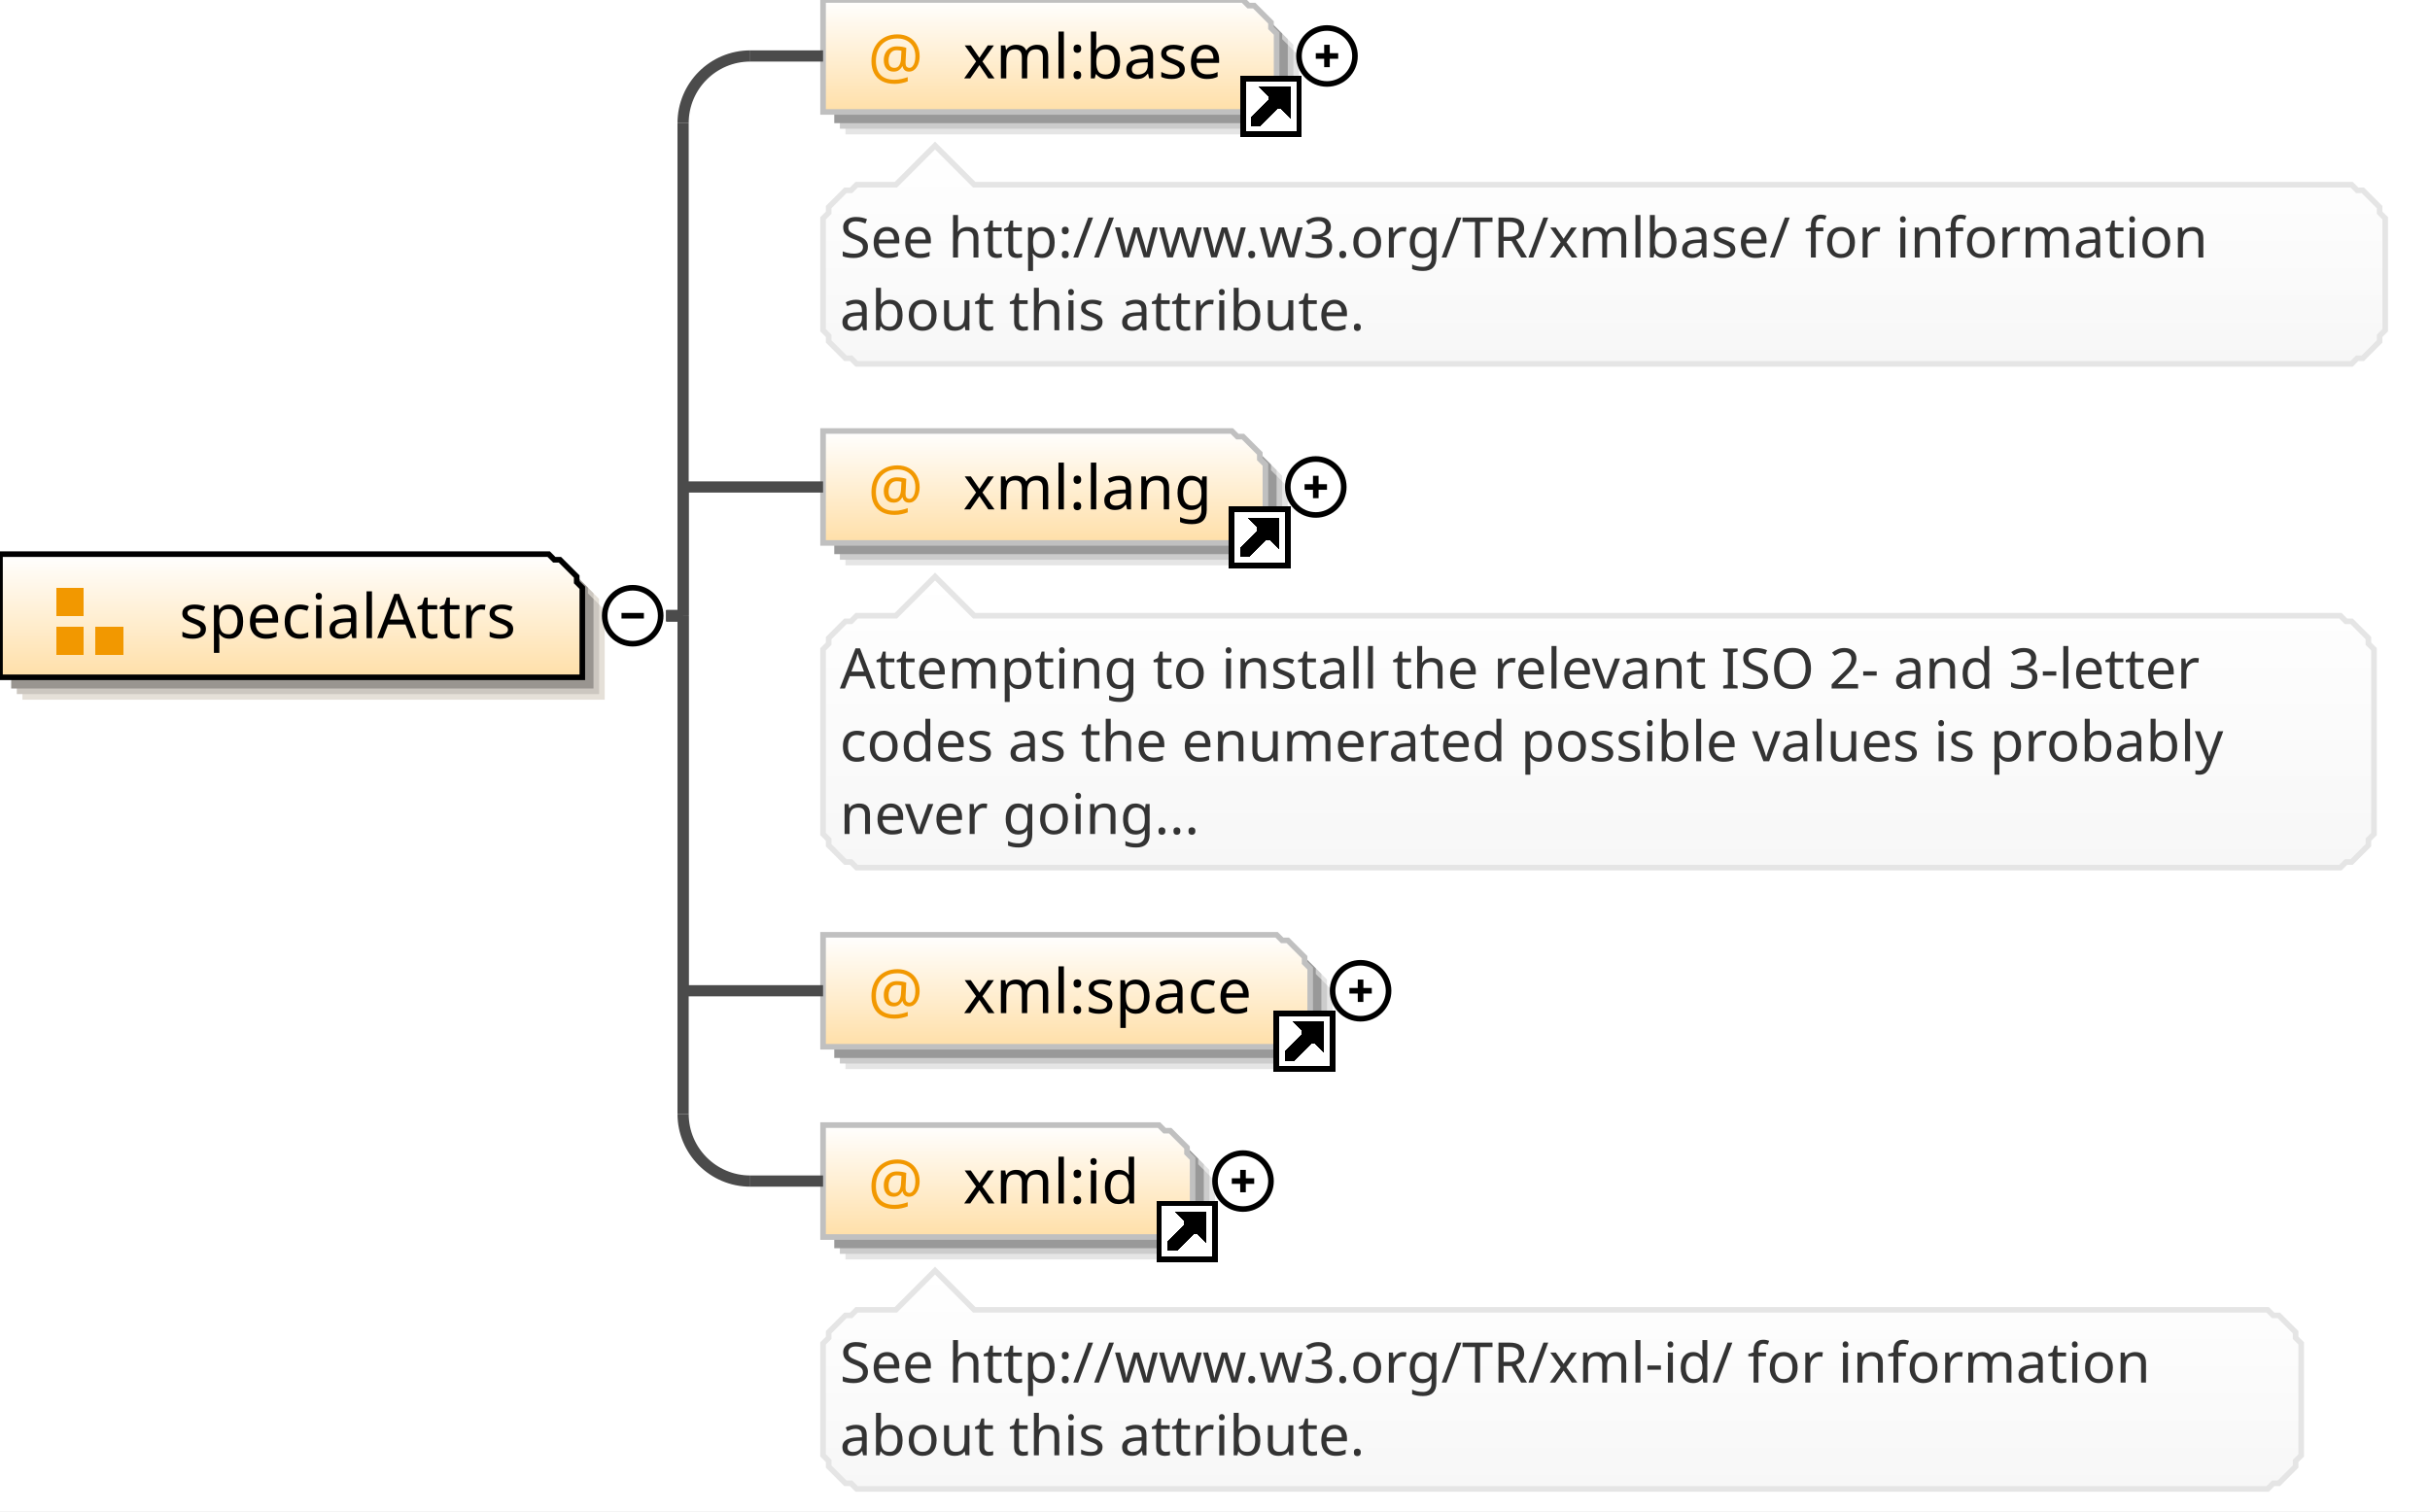
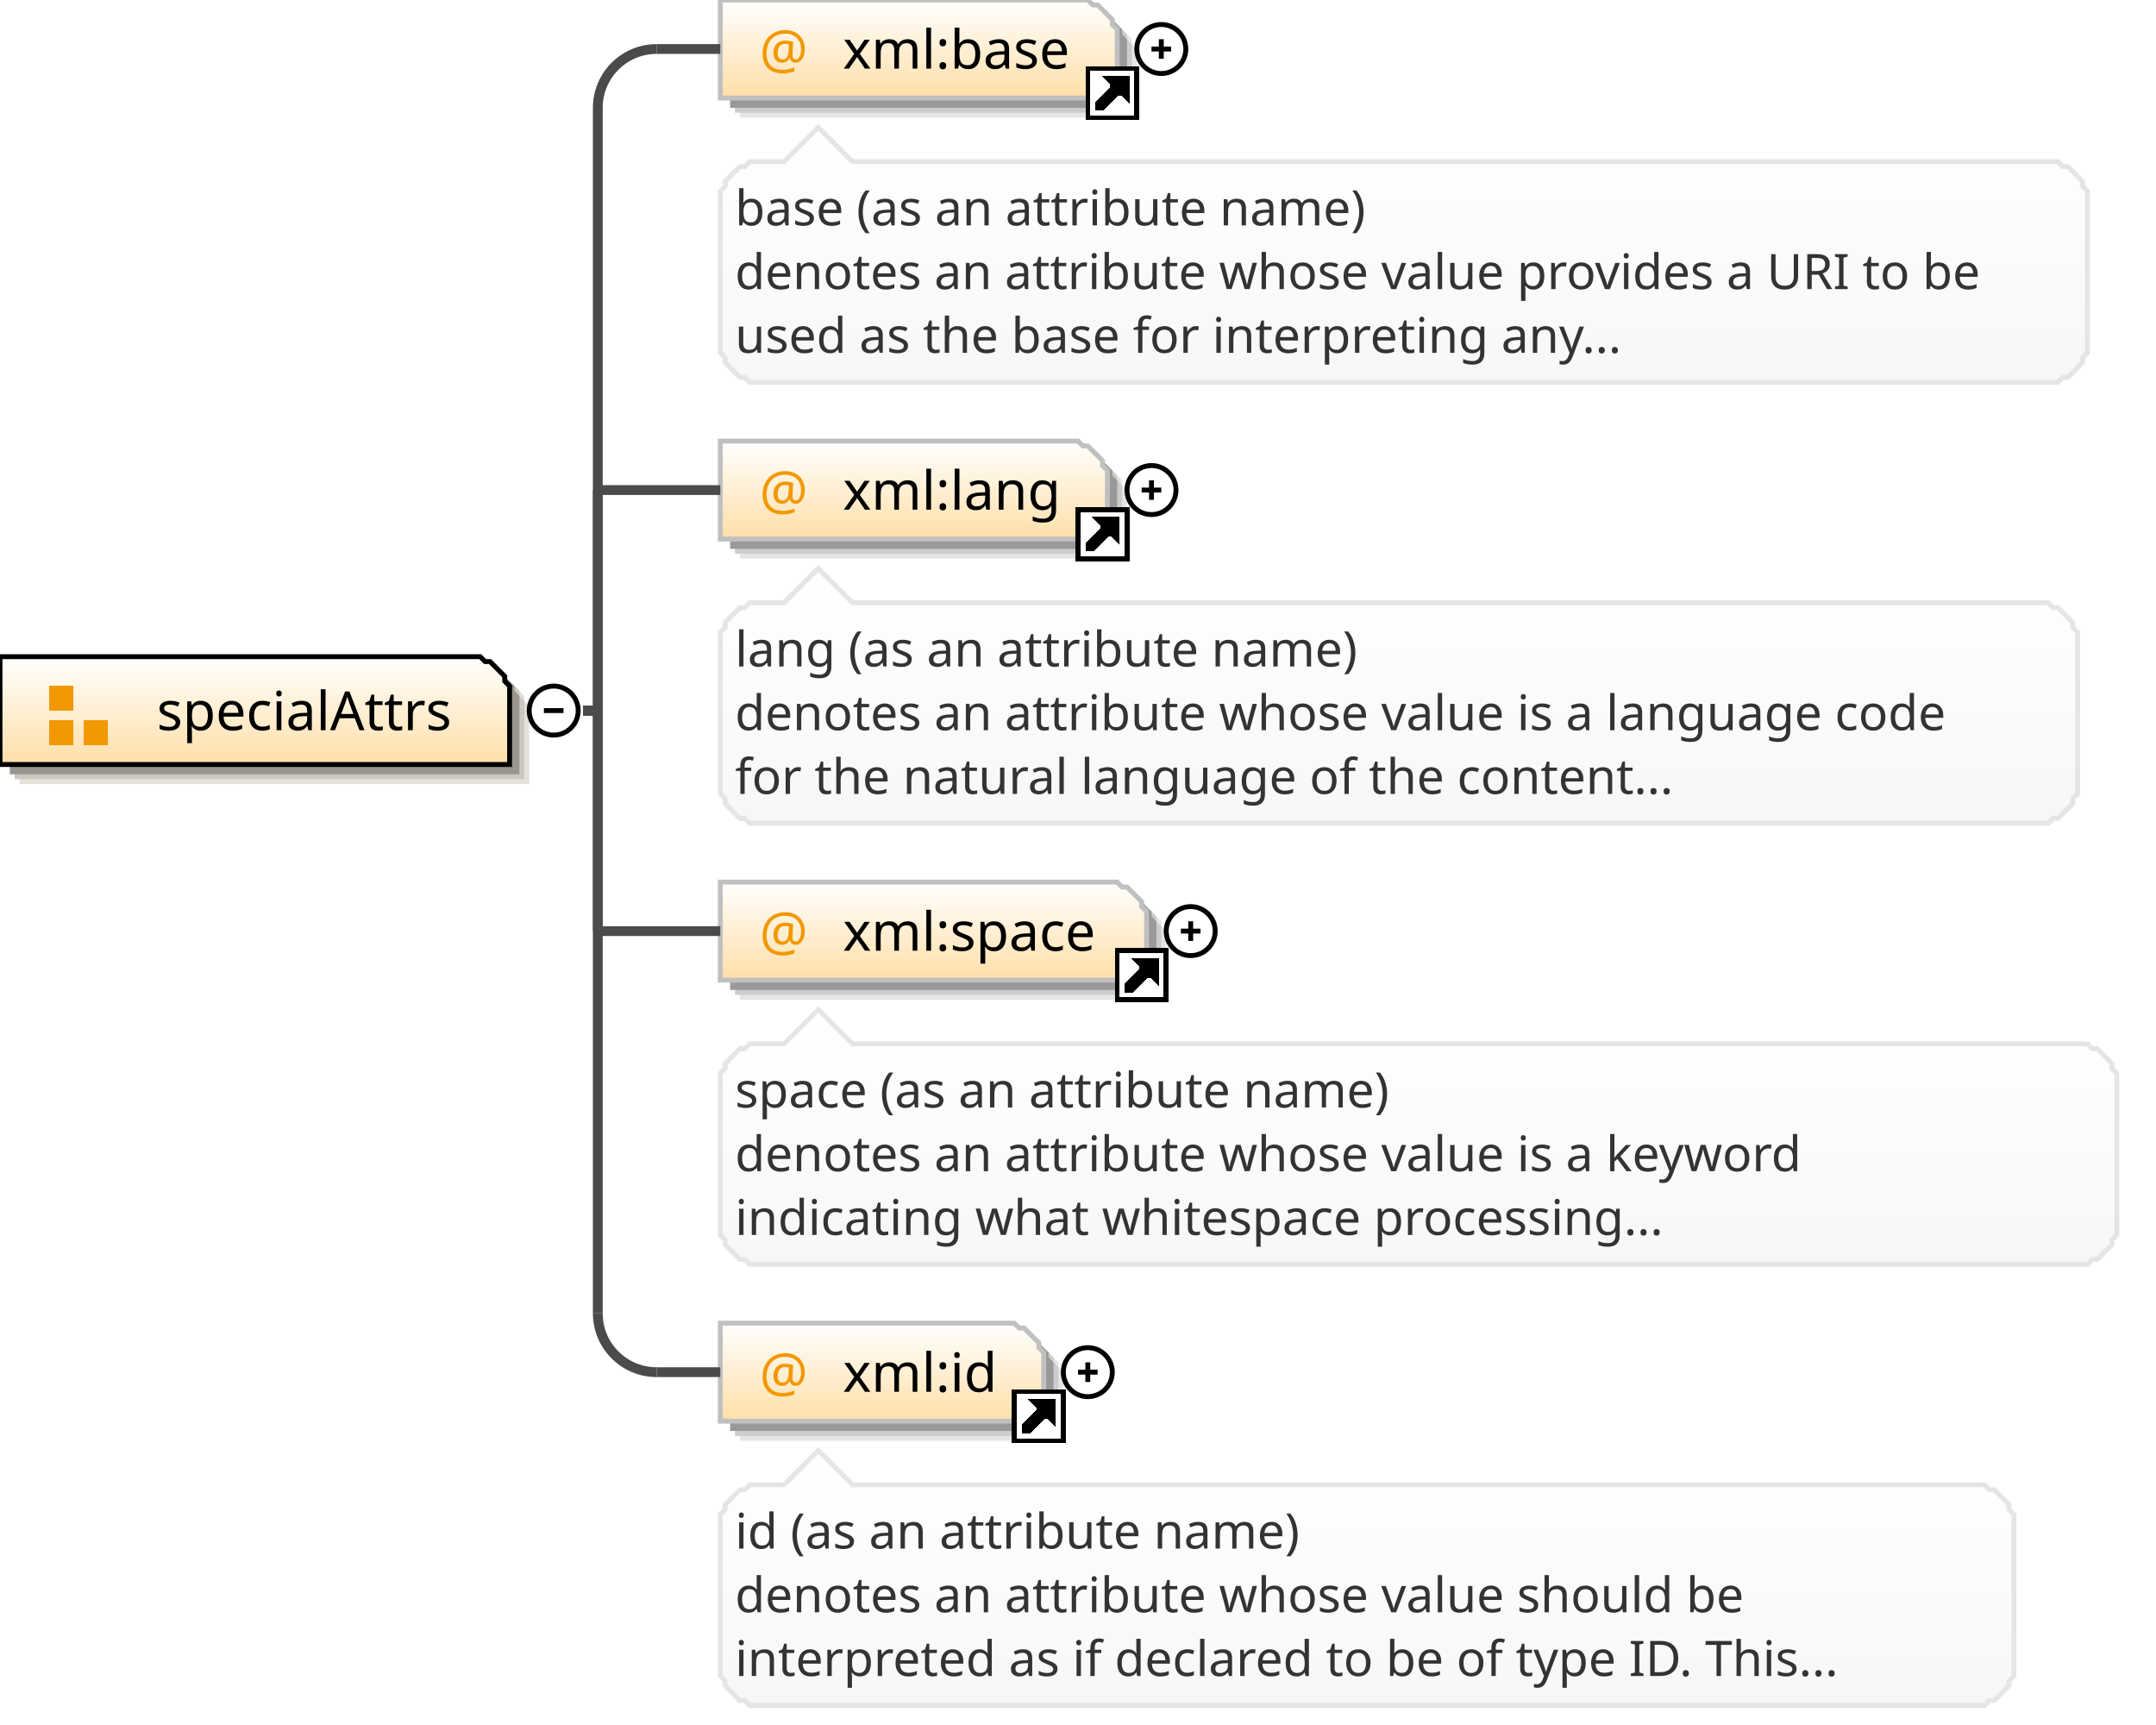
- <svg xmlns="http://www.w3.org/2000/svg" color-interpolation="auto" color-rendering="auto" fill="black" fill-opacity="1" font-family="'Dialog'" font-size="12" font-style="normal" font-weight="normal" height="270" image-rendering="auto" shape-rendering="auto" stroke="black" stroke-dasharray="none" stroke-dashoffset="0" stroke-linecap="square" stroke-linejoin="miter" stroke-miterlimit="10" stroke-opacity="1" stroke-width="1" text-rendering="auto" width="434">
+ <svg xmlns="http://www.w3.org/2000/svg" color-interpolation="auto" color-rendering="auto" fill="black" fill-opacity="1" font-family="'Dialog'" font-size="12" font-style="normal" font-weight="normal" height="352" image-rendering="auto" shape-rendering="auto" stroke="black" stroke-dasharray="none" stroke-dashoffset="0" stroke-linecap="square" stroke-linejoin="miter" stroke-miterlimit="10" stroke-opacity="1" stroke-width="1" text-rendering="auto" width="440">
  <defs id="genericDefs" />
  <g>
    <defs id="defs1">
-       <linearGradient gradientUnits="userSpaceOnUse" id="linearGradient1" spreadMethod="pad" x1="0" x2="0" y1="99" y2="121">
+       <linearGradient gradientUnits="userSpaceOnUse" id="linearGradient1" spreadMethod="pad" x1="0" x2="0" y1="134" y2="156">
        <stop offset="0%" stop-color="white" stop-opacity="1" />
        <stop offset="100%" stop-color="rgb(255,223,168)" stop-opacity="1" />
      </linearGradient>
      <linearGradient gradientUnits="userSpaceOnUse" id="linearGradient2" spreadMethod="pad" x1="147" x2="147" y1="0" y2="20">
        <stop offset="0%" stop-color="white" stop-opacity="1" />
        <stop offset="100%" stop-color="rgb(255,223,168)" stop-opacity="1" />
      </linearGradient>
-       <linearGradient gradientUnits="userSpaceOnUse" id="linearGradient3" spreadMethod="pad" x1="147" x2="147" y1="26" y2="65">
+       <linearGradient gradientUnits="userSpaceOnUse" id="linearGradient3" spreadMethod="pad" x1="147" x2="147" y1="26" y2="78">
        <stop offset="0%" stop-color="white" stop-opacity="1" />
        <stop offset="100%" stop-color="rgb(247,247,247)" stop-opacity="1" />
      </linearGradient>
-       <linearGradient gradientUnits="userSpaceOnUse" id="linearGradient4" spreadMethod="pad" x1="147" x2="147" y1="77" y2="97">
+       <linearGradient gradientUnits="userSpaceOnUse" id="linearGradient4" spreadMethod="pad" x1="147" x2="147" y1="90" y2="110">
        <stop offset="0%" stop-color="white" stop-opacity="1" />
        <stop offset="100%" stop-color="rgb(255,223,168)" stop-opacity="1" />
      </linearGradient>
-       <linearGradient gradientUnits="userSpaceOnUse" id="linearGradient5" spreadMethod="pad" x1="147" x2="147" y1="103" y2="155">
+       <linearGradient gradientUnits="userSpaceOnUse" id="linearGradient5" spreadMethod="pad" x1="147" x2="147" y1="116" y2="168">
        <stop offset="0%" stop-color="white" stop-opacity="1" />
        <stop offset="100%" stop-color="rgb(247,247,247)" stop-opacity="1" />
      </linearGradient>
-       <linearGradient gradientUnits="userSpaceOnUse" id="linearGradient6" spreadMethod="pad" x1="147" x2="147" y1="167" y2="187">
+       <linearGradient gradientUnits="userSpaceOnUse" id="linearGradient6" spreadMethod="pad" x1="147" x2="147" y1="180" y2="200">
        <stop offset="0%" stop-color="white" stop-opacity="1" />
        <stop offset="100%" stop-color="rgb(255,223,168)" stop-opacity="1" />
      </linearGradient>
-       <linearGradient gradientUnits="userSpaceOnUse" id="linearGradient7" spreadMethod="pad" x1="147" x2="147" y1="201" y2="221">
+       <linearGradient gradientUnits="userSpaceOnUse" id="linearGradient7" spreadMethod="pad" x1="147" x2="147" y1="206" y2="258">
+         <stop offset="0%" stop-color="white" stop-opacity="1" />
+         <stop offset="100%" stop-color="rgb(247,247,247)" stop-opacity="1" />
+       </linearGradient>
+       <linearGradient gradientUnits="userSpaceOnUse" id="linearGradient8" spreadMethod="pad" x1="147" x2="147" y1="270" y2="290">
        <stop offset="0%" stop-color="white" stop-opacity="1" />
        <stop offset="100%" stop-color="rgb(255,223,168)" stop-opacity="1" />
      </linearGradient>
-       <linearGradient gradientUnits="userSpaceOnUse" id="linearGradient8" spreadMethod="pad" x1="147" x2="147" y1="227" y2="266">
+       <linearGradient gradientUnits="userSpaceOnUse" id="linearGradient9" spreadMethod="pad" x1="147" x2="147" y1="296" y2="348">
        <stop offset="0%" stop-color="white" stop-opacity="1" />
        <stop offset="100%" stop-color="rgb(247,247,247)" stop-opacity="1" />
      </linearGradient>
      <clipPath clipPathUnits="userSpaceOnUse" id="clipPath1">
-         <path d="M0 0 L434 0 L434 270 L0 270 L0 0 Z" />
+         <path d="M0 0 L440 0 L440 352 L0 352 L0 0 Z" />
      </clipPath>
    </defs>
    <g fill="white" stroke="white" text-rendering="geometricPrecision">
-       <rect clip-path="url(#clipPath1)" height="270" stroke="none" width="434" x="0" y="0" />
+       <rect clip-path="url(#clipPath1)" height="352" stroke="none" width="440" x="0" y="0" />
    </g>
    <g fill="rgb(229,224,216)" font-family="sans-serif" font-size="11" stroke="rgb(229,224,216)" text-rendering="geometricPrecision">
-       <polygon clip-path="url(#clipPath1)" points=" 4 103 102 103 103 104 104 104 105 105 106 106 107 107 107 108 108 109 108 125 4 125" stroke="none" />
-       <polygon clip-path="url(#clipPath1)" fill="rgb(204,199,192)" points=" 3 102 101 102 102 103 103 103 104 104 105 105 106 106 106 107 107 108 107 124 3 124" stroke="none" />
-       <polygon clip-path="url(#clipPath1)" fill="rgb(153,149,144)" points=" 2 101 100 101 101 102 102 102 103 103 104 104 105 105 105 106 106 107 106 123 2 123" stroke="none" />
-       <polygon clip-path="url(#clipPath1)" fill="url(#linearGradient1)" points=" 0 99 98 99 99 100 100 100 101 101 102 102 103 103 103 104 104 105 104 121 0 121" shape-rendering="crispEdges" stroke="none" />
-       <polygon clip-path="url(#clipPath1)" fill="none" points=" 0 99 98 99 99 100 100 100 101 101 102 102 103 103 103 104 104 105 104 121 0 121" stroke="black" stroke-linecap="butt" />
+       <polygon clip-path="url(#clipPath1)" points=" 4 138 102 138 103 139 104 139 105 140 106 141 107 142 107 143 108 144 108 160 4 160" stroke="none" />
+       <polygon clip-path="url(#clipPath1)" fill="rgb(204,199,192)" points=" 3 137 101 137 102 138 103 138 104 139 105 140 106 141 106 142 107 143 107 159 3 159" stroke="none" />
+       <polygon clip-path="url(#clipPath1)" fill="rgb(153,149,144)" points=" 2 136 100 136 101 137 102 137 103 138 104 139 105 140 105 141 106 142 106 158 2 158" stroke="none" />
+       <polygon clip-path="url(#clipPath1)" fill="url(#linearGradient1)" points=" 0 134 98 134 99 135 100 135 101 136 102 137 103 138 103 139 104 140 104 156 0 156" shape-rendering="crispEdges" stroke="none" />
+       <polygon clip-path="url(#clipPath1)" fill="none" points=" 0 134 98 134 99 135 100 135 101 136 102 137 103 138 103 139 104 140 104 156 0 156" stroke="black" stroke-linecap="butt" />
    </g>
    <g fill="rgb(242,152,0)" font-family="sans-serif" font-size="11" shape-rendering="crispEdges" stroke="rgb(242,152,0)" stroke-linecap="butt" text-rendering="geometricPrecision">
-       <rect clip-path="url(#clipPath1)" height="5" stroke="none" width="5" x="10" y="105" />
-       <rect clip-path="url(#clipPath1)" height="5" stroke="none" width="5" x="10" y="112" />
-       <rect clip-path="url(#clipPath1)" height="5" stroke="none" width="5" x="17" y="112" />
-       <text clip-path="url(#clipPath1)" fill="black" stroke="none" x="32" xml:space="preserve" y="114">specialAttrs</text>
-       <circle clip-path="url(#clipPath1)" cx="113" cy="110" fill="none" r="5" shape-rendering="auto" stroke="black" />
-       <line clip-path="url(#clipPath1)" fill="none" shape-rendering="auto" stroke="black" x1="111" x2="115" y1="110" y2="110" />
+       <rect clip-path="url(#clipPath1)" height="5" stroke="none" width="5" x="10" y="140" />
+       <rect clip-path="url(#clipPath1)" height="5" stroke="none" width="5" x="10" y="147" />
+       <rect clip-path="url(#clipPath1)" height="5" stroke="none" width="5" x="17" y="147" />
+       <text clip-path="url(#clipPath1)" fill="black" stroke="none" x="32" xml:space="preserve" y="149">specialAttrs</text>
+       <circle clip-path="url(#clipPath1)" cx="113" cy="145" fill="none" r="5" shape-rendering="auto" stroke="black" />
+       <line clip-path="url(#clipPath1)" fill="none" shape-rendering="auto" stroke="black" x1="111" x2="115" y1="145" y2="145" />
      <polygon clip-path="url(#clipPath1)" fill="rgb(229,229,229)" points=" 151 4 226 4 227 5 228 5 229 6 230 7 231 8 231 9 232 10 232 18 231 19 231 20 230 21 229 22 228 23 227 23 226 24 151 24" shape-rendering="auto" stroke="none" />
      <polygon clip-path="url(#clipPath1)" fill="rgb(204,204,204)" points=" 150 3 225 3 226 4 227 4 228 5 229 6 230 7 230 8 231 9 231 17 230 18 230 19 229 20 228 21 227 22 226 22 225 23 150 23" shape-rendering="auto" stroke="none" />
      <polygon clip-path="url(#clipPath1)" fill="rgb(153,153,153)" points=" 149 2 224 2 225 3 226 3 227 4 228 5 229 6 229 7 230 8 230 16 229 17 229 18 228 19 227 20 226 21 225 21 224 22 149 22" shape-rendering="auto" stroke="none" />
      <polygon clip-path="url(#clipPath1)" fill="url(#linearGradient2)" points=" 147 0 222 0 223 1 224 1 225 2 226 3 227 4 227 5 228 6 228 14 227 15 227 16 226 17 225 18 224 19 223 19 222 20 147 20" stroke="none" />
      <polygon clip-path="url(#clipPath1)" fill="none" points=" 147 0 222 0 223 1 224 1 225 2 226 3 227 4 227 5 228 6 228 14 227 15 227 16 226 17 225 18 224 19 223 19 222 20 147 20" shape-rendering="auto" stroke="silver" />
      <text clip-path="url(#clipPath1)" stroke="none" x="155" xml:space="preserve" y="14">@</text>
      <text clip-path="url(#clipPath1)" fill="black" stroke="none" x="172" xml:space="preserve" y="14">xml:base</text>
      <rect clip-path="url(#clipPath1)" fill="white" height="10" stroke="none" width="10" x="222" y="14" />
      <polygon clip-path="url(#clipPath1)" fill="none" points=" 224 22 224 21 227 18 227 17 226 16 230 16 230 20 229 19 228 19 225 22" stroke="black" />
      <polygon clip-path="url(#clipPath1)" fill="black" points=" 224 22 224 21 227 18 227 17 226 16 230 16 230 20 229 19 228 19 225 22" stroke="none" />
      <rect clip-path="url(#clipPath1)" fill="none" height="10" stroke="black" width="10" x="222" y="14" />
      <circle clip-path="url(#clipPath1)" cx="237" cy="10" fill="none" r="5" shape-rendering="auto" stroke="black" />
      <line clip-path="url(#clipPath1)" fill="none" shape-rendering="auto" stroke="black" x1="235" x2="239" y1="10" y2="10" />
      <line clip-path="url(#clipPath1)" fill="none" shape-rendering="auto" stroke="black" x1="237" x2="237" y1="8" y2="12" />
-       <polygon clip-path="url(#clipPath1)" fill="url(#linearGradient3)" points=" 147 39 148 38 148 37 149 36 150 35 151 34 152 34 153 33 160 33 167 26 174 33 420 33 421 34 422 34 423 35 424 36 425 37 425 38 426 39 426 59 425 60 425 61 424 62 423 63 422 64 421 64 420 65 153 65 152 64 151 64 150 63 149 62 148 61 148 60 147 59" stroke="none" />
-       <polygon clip-path="url(#clipPath1)" fill="none" points=" 147 39 148 38 148 37 149 36 150 35 151 34 152 34 153 33 160 33 167 26 174 33 420 33 421 34 422 34 423 35 424 36 425 37 425 38 426 39 426 59 425 60 425 61 424 62 423 63 422 64 421 64 420 65 153 65 152 64 151 64 150 63 149 62 148 61 148 60 147 59" shape-rendering="auto" stroke="rgb(229,229,229)" />
-       <text clip-path="url(#clipPath1)" fill="rgb(51,51,51)" font-size="10" stroke="none" x="150" xml:space="preserve" y="46">See http://www.w3.org/TR/xmlbase/ for information </text>
-       <text clip-path="url(#clipPath1)" fill="rgb(51,51,51)" font-size="10" stroke="none" x="150" xml:space="preserve" y="59">about this attribute.</text>
+       <polygon clip-path="url(#clipPath1)" fill="url(#linearGradient3)" points=" 147 39 148 38 148 37 149 36 150 35 151 34 152 34 153 33 160 33 167 26 174 33 420 33 421 34 422 34 423 35 424 36 425 37 425 38 426 39 426 72 425 73 425 74 424 75 423 76 422 77 421 77 420 78 153 78 152 77 151 77 150 76 149 75 148 74 148 73 147 72" stroke="none" />
+       <polygon clip-path="url(#clipPath1)" fill="none" points=" 147 39 148 38 148 37 149 36 150 35 151 34 152 34 153 33 160 33 167 26 174 33 420 33 421 34 422 34 423 35 424 36 425 37 425 38 426 39 426 72 425 73 425 74 424 75 423 76 422 77 421 77 420 78 153 78 152 77 151 77 150 76 149 75 148 74 148 73 147 72" shape-rendering="auto" stroke="rgb(229,229,229)" />
+       <text clip-path="url(#clipPath1)" fill="rgb(51,51,51)" font-size="10" stroke="none" x="150" xml:space="preserve" y="46">base (as an attribute name)</text>
+       <text clip-path="url(#clipPath1)" fill="rgb(51,51,51)" font-size="10" stroke="none" x="150" xml:space="preserve" y="59">denotes an attribute whose value provides a URI to be </text>
+       <text clip-path="url(#clipPath1)" fill="rgb(51,51,51)" font-size="10" stroke="none" x="150" xml:space="preserve" y="72">used as the base for interpreting any...</text>
    </g>
    <g fill="rgb(75,75,75)" font-family="sans-serif" font-size="11" stroke="rgb(75,75,75)" stroke-linecap="butt" stroke-width="2" text-rendering="geometricPrecision">
-       <line clip-path="url(#clipPath1)" fill="none" x1="119" x2="122" y1="110" y2="110" />
-       <line clip-path="url(#clipPath1)" fill="none" x1="122" x2="122" y1="22" y2="110" />
+       <line clip-path="url(#clipPath1)" fill="none" x1="119" x2="122" y1="145" y2="145" />
+       <line clip-path="url(#clipPath1)" fill="none" x1="122" x2="122" y1="22" y2="145" />
      <line clip-path="url(#clipPath1)" fill="none" x1="134" x2="147" y1="10" y2="10" />
      <path clip-path="url(#clipPath1)" d="M122 22 A12 12 0 0 1 134 10" fill="none" />
-       <polygon clip-path="url(#clipPath1)" fill="rgb(229,229,229)" points=" 151 81 224 81 225 82 226 82 227 83 228 84 229 85 229 86 230 87 230 95 229 96 229 97 228 98 227 99 226 100 225 100 224 101 151 101" stroke="none" stroke-width="1" />
-       <polygon clip-path="url(#clipPath1)" fill="rgb(204,204,204)" points=" 150 80 223 80 224 81 225 81 226 82 227 83 228 84 228 85 229 86 229 94 228 95 228 96 227 97 226 98 225 99 224 99 223 100 150 100" stroke="none" stroke-width="1" />
-       <polygon clip-path="url(#clipPath1)" fill="rgb(153,153,153)" points=" 149 79 222 79 223 80 224 80 225 81 226 82 227 83 227 84 228 85 228 93 227 94 227 95 226 96 225 97 224 98 223 98 222 99 149 99" stroke="none" stroke-width="1" />
+       <polygon clip-path="url(#clipPath1)" fill="rgb(229,229,229)" points=" 151 94 224 94 225 95 226 95 227 96 228 97 229 98 229 99 230 100 230 108 229 109 229 110 228 111 227 112 226 113 225 113 224 114 151 114" stroke="none" stroke-width="1" />
+       <polygon clip-path="url(#clipPath1)" fill="rgb(204,204,204)" points=" 150 93 223 93 224 94 225 94 226 95 227 96 228 97 228 98 229 99 229 107 228 108 228 109 227 110 226 111 225 112 224 112 223 113 150 113" stroke="none" stroke-width="1" />
+       <polygon clip-path="url(#clipPath1)" fill="rgb(153,153,153)" points=" 149 92 222 92 223 93 224 93 225 94 226 95 227 96 227 97 228 98 228 106 227 107 227 108 226 109 225 110 224 111 223 111 222 112 149 112" stroke="none" stroke-width="1" />
    </g>
    <g fill="url(#linearGradient4)" font-family="sans-serif" font-size="11" shape-rendering="crispEdges" stroke="url(#linearGradient4)" stroke-linecap="butt" text-rendering="geometricPrecision">
-       <polygon clip-path="url(#clipPath1)" points=" 147 77 220 77 221 78 222 78 223 79 224 80 225 81 225 82 226 83 226 91 225 92 225 93 224 94 223 95 222 96 221 96 220 97 147 97" stroke="none" />
-       <polygon clip-path="url(#clipPath1)" fill="none" points=" 147 77 220 77 221 78 222 78 223 79 224 80 225 81 225 82 226 83 226 91 225 92 225 93 224 94 223 95 222 96 221 96 220 97 147 97" shape-rendering="auto" stroke="silver" />
-       <text clip-path="url(#clipPath1)" fill="rgb(242,152,0)" stroke="none" x="155" xml:space="preserve" y="91">@</text>
-       <text clip-path="url(#clipPath1)" fill="black" stroke="none" x="172" xml:space="preserve" y="91">xml:lang</text>
-       <rect clip-path="url(#clipPath1)" fill="white" height="10" stroke="none" width="10" x="220" y="91" />
-       <polygon clip-path="url(#clipPath1)" fill="none" points=" 222 99 222 98 225 95 225 94 224 93 228 93 228 97 227 96 226 96 223 99" stroke="black" />
-       <polygon clip-path="url(#clipPath1)" fill="black" points=" 222 99 222 98 225 95 225 94 224 93 228 93 228 97 227 96 226 96 223 99" stroke="none" />
-       <rect clip-path="url(#clipPath1)" fill="none" height="10" stroke="black" width="10" x="220" y="91" />
-       <circle clip-path="url(#clipPath1)" cx="235" cy="87" fill="none" r="5" shape-rendering="auto" stroke="black" />
-       <line clip-path="url(#clipPath1)" fill="none" shape-rendering="auto" stroke="black" x1="233" x2="237" y1="87" y2="87" />
-       <line clip-path="url(#clipPath1)" fill="none" shape-rendering="auto" stroke="black" x1="235" x2="235" y1="85" y2="89" />
-       <polygon clip-path="url(#clipPath1)" fill="url(#linearGradient5)" points=" 147 116 148 115 148 114 149 113 150 112 151 111 152 111 153 110 160 110 167 103 174 110 418 110 419 111 420 111 421 112 422 113 423 114 423 115 424 116 424 149 423 150 423 151 422 152 421 153 420 154 419 154 418 155 153 155 152 154 151 154 150 153 149 152 148 151 148 150 147 149" stroke="none" />
-       <polygon clip-path="url(#clipPath1)" fill="none" points=" 147 116 148 115 148 114 149 113 150 112 151 111 152 111 153 110 160 110 167 103 174 110 418 110 419 111 420 111 421 112 422 113 423 114 423 115 424 116 424 149 423 150 423 151 422 152 421 153 420 154 419 154 418 155 153 155 152 154 151 154 150 153 149 152 148 151 148 150 147 149" shape-rendering="auto" stroke="rgb(229,229,229)" />
-       <text clip-path="url(#clipPath1)" fill="rgb(51,51,51)" font-size="10" stroke="none" x="150" xml:space="preserve" y="123">Attempting to install the relevant ISO 2- and 3-letter </text>
-       <text clip-path="url(#clipPath1)" fill="rgb(51,51,51)" font-size="10" stroke="none" x="150" xml:space="preserve" y="136">codes as the enumerated possible values is probably </text>
-       <text clip-path="url(#clipPath1)" fill="rgb(51,51,51)" font-size="10" stroke="none" x="150" xml:space="preserve" y="149">never going...</text>
+       <polygon clip-path="url(#clipPath1)" points=" 147 90 220 90 221 91 222 91 223 92 224 93 225 94 225 95 226 96 226 104 225 105 225 106 224 107 223 108 222 109 221 109 220 110 147 110" stroke="none" />
+       <polygon clip-path="url(#clipPath1)" fill="none" points=" 147 90 220 90 221 91 222 91 223 92 224 93 225 94 225 95 226 96 226 104 225 105 225 106 224 107 223 108 222 109 221 109 220 110 147 110" shape-rendering="auto" stroke="silver" />
+       <text clip-path="url(#clipPath1)" fill="rgb(242,152,0)" stroke="none" x="155" xml:space="preserve" y="104">@</text>
+       <text clip-path="url(#clipPath1)" fill="black" stroke="none" x="172" xml:space="preserve" y="104">xml:lang</text>
+       <rect clip-path="url(#clipPath1)" fill="white" height="10" stroke="none" width="10" x="220" y="104" />
+       <polygon clip-path="url(#clipPath1)" fill="none" points=" 222 112 222 111 225 108 225 107 224 106 228 106 228 110 227 109 226 109 223 112" stroke="black" />
+       <polygon clip-path="url(#clipPath1)" fill="black" points=" 222 112 222 111 225 108 225 107 224 106 228 106 228 110 227 109 226 109 223 112" stroke="none" />
+       <rect clip-path="url(#clipPath1)" fill="none" height="10" stroke="black" width="10" x="220" y="104" />
+       <circle clip-path="url(#clipPath1)" cx="235" cy="100" fill="none" r="5" shape-rendering="auto" stroke="black" />
+       <line clip-path="url(#clipPath1)" fill="none" shape-rendering="auto" stroke="black" x1="233" x2="237" y1="100" y2="100" />
+       <line clip-path="url(#clipPath1)" fill="none" shape-rendering="auto" stroke="black" x1="235" x2="235" y1="98" y2="102" />
+       <polygon clip-path="url(#clipPath1)" fill="url(#linearGradient5)" points=" 147 129 148 128 148 127 149 126 150 125 151 124 152 124 153 123 160 123 167 116 174 123 418 123 419 124 420 124 421 125 422 126 423 127 423 128 424 129 424 162 423 163 423 164 422 165 421 166 420 167 419 167 418 168 153 168 152 167 151 167 150 166 149 165 148 164 148 163 147 162" stroke="none" />
+       <polygon clip-path="url(#clipPath1)" fill="none" points=" 147 129 148 128 148 127 149 126 150 125 151 124 152 124 153 123 160 123 167 116 174 123 418 123 419 124 420 124 421 125 422 126 423 127 423 128 424 129 424 162 423 163 423 164 422 165 421 166 420 167 419 167 418 168 153 168 152 167 151 167 150 166 149 165 148 164 148 163 147 162" shape-rendering="auto" stroke="rgb(229,229,229)" />
+       <text clip-path="url(#clipPath1)" fill="rgb(51,51,51)" font-size="10" stroke="none" x="150" xml:space="preserve" y="136">lang (as an attribute name)</text>
+       <text clip-path="url(#clipPath1)" fill="rgb(51,51,51)" font-size="10" stroke="none" x="150" xml:space="preserve" y="149">denotes an attribute whose value is a language code </text>
+       <text clip-path="url(#clipPath1)" fill="rgb(51,51,51)" font-size="10" stroke="none" x="150" xml:space="preserve" y="162">for the natural language of the content...</text>
    </g>
    <g fill="rgb(75,75,75)" font-family="sans-serif" font-size="11" stroke="rgb(75,75,75)" stroke-linecap="butt" stroke-width="2" text-rendering="geometricPrecision">
-       <line clip-path="url(#clipPath1)" fill="none" x1="119" x2="122" y1="110" y2="110" />
-       <line clip-path="url(#clipPath1)" fill="none" x1="122" x2="122" y1="87" y2="110" />
-       <line clip-path="url(#clipPath1)" fill="none" x1="122" x2="147" y1="87" y2="87" />
-       <polygon clip-path="url(#clipPath1)" fill="rgb(229,229,229)" points=" 151 171 232 171 233 172 234 172 235 173 236 174 237 175 237 176 238 177 238 185 237 186 237 187 236 188 235 189 234 190 233 190 232 191 151 191" stroke="none" stroke-width="1" />
-       <polygon clip-path="url(#clipPath1)" fill="rgb(204,204,204)" points=" 150 170 231 170 232 171 233 171 234 172 235 173 236 174 236 175 237 176 237 184 236 185 236 186 235 187 234 188 233 189 232 189 231 190 150 190" stroke="none" stroke-width="1" />
-       <polygon clip-path="url(#clipPath1)" fill="rgb(153,153,153)" points=" 149 169 230 169 231 170 232 170 233 171 234 172 235 173 235 174 236 175 236 183 235 184 235 185 234 186 233 187 232 188 231 188 230 189 149 189" stroke="none" stroke-width="1" />
+       <line clip-path="url(#clipPath1)" fill="none" x1="119" x2="122" y1="145" y2="145" />
+       <line clip-path="url(#clipPath1)" fill="none" x1="122" x2="122" y1="100" y2="145" />
+       <line clip-path="url(#clipPath1)" fill="none" x1="122" x2="147" y1="100" y2="100" />
+       <polygon clip-path="url(#clipPath1)" fill="rgb(229,229,229)" points=" 151 184 232 184 233 185 234 185 235 186 236 187 237 188 237 189 238 190 238 198 237 199 237 200 236 201 235 202 234 203 233 203 232 204 151 204" stroke="none" stroke-width="1" />
+       <polygon clip-path="url(#clipPath1)" fill="rgb(204,204,204)" points=" 150 183 231 183 232 184 233 184 234 185 235 186 236 187 236 188 237 189 237 197 236 198 236 199 235 200 234 201 233 202 232 202 231 203 150 203" stroke="none" stroke-width="1" />
+       <polygon clip-path="url(#clipPath1)" fill="rgb(153,153,153)" points=" 149 182 230 182 231 183 232 183 233 184 234 185 235 186 235 187 236 188 236 196 235 197 235 198 234 199 233 200 232 201 231 201 230 202 149 202" stroke="none" stroke-width="1" />
    </g>
    <g fill="url(#linearGradient6)" font-family="sans-serif" font-size="11" shape-rendering="crispEdges" stroke="url(#linearGradient6)" stroke-linecap="butt" text-rendering="geometricPrecision">
-       <polygon clip-path="url(#clipPath1)" points=" 147 167 228 167 229 168 230 168 231 169 232 170 233 171 233 172 234 173 234 181 233 182 233 183 232 184 231 185 230 186 229 186 228 187 147 187" stroke="none" />
-       <polygon clip-path="url(#clipPath1)" fill="none" points=" 147 167 228 167 229 168 230 168 231 169 232 170 233 171 233 172 234 173 234 181 233 182 233 183 232 184 231 185 230 186 229 186 228 187 147 187" shape-rendering="auto" stroke="silver" />
-       <text clip-path="url(#clipPath1)" fill="rgb(242,152,0)" stroke="none" x="155" xml:space="preserve" y="181">@</text>
-       <text clip-path="url(#clipPath1)" fill="black" stroke="none" x="172" xml:space="preserve" y="181">xml:space</text>
-       <rect clip-path="url(#clipPath1)" fill="white" height="10" stroke="none" width="10" x="228" y="181" />
-       <polygon clip-path="url(#clipPath1)" fill="none" points=" 230 189 230 188 233 185 233 184 232 183 236 183 236 187 235 186 234 186 231 189" stroke="black" />
-       <polygon clip-path="url(#clipPath1)" fill="black" points=" 230 189 230 188 233 185 233 184 232 183 236 183 236 187 235 186 234 186 231 189" stroke="none" />
-       <rect clip-path="url(#clipPath1)" fill="none" height="10" stroke="black" width="10" x="228" y="181" />
-       <circle clip-path="url(#clipPath1)" cx="243" cy="177" fill="none" r="5" shape-rendering="auto" stroke="black" />
-       <line clip-path="url(#clipPath1)" fill="none" shape-rendering="auto" stroke="black" x1="241" x2="245" y1="177" y2="177" />
-       <line clip-path="url(#clipPath1)" fill="none" shape-rendering="auto" stroke="black" x1="243" x2="243" y1="175" y2="179" />
+       <polygon clip-path="url(#clipPath1)" points=" 147 180 228 180 229 181 230 181 231 182 232 183 233 184 233 185 234 186 234 194 233 195 233 196 232 197 231 198 230 199 229 199 228 200 147 200" stroke="none" />
+       <polygon clip-path="url(#clipPath1)" fill="none" points=" 147 180 228 180 229 181 230 181 231 182 232 183 233 184 233 185 234 186 234 194 233 195 233 196 232 197 231 198 230 199 229 199 228 200 147 200" shape-rendering="auto" stroke="silver" />
+       <text clip-path="url(#clipPath1)" fill="rgb(242,152,0)" stroke="none" x="155" xml:space="preserve" y="194">@</text>
+       <text clip-path="url(#clipPath1)" fill="black" stroke="none" x="172" xml:space="preserve" y="194">xml:space</text>
+       <rect clip-path="url(#clipPath1)" fill="white" height="10" stroke="none" width="10" x="228" y="194" />
+       <polygon clip-path="url(#clipPath1)" fill="none" points=" 230 202 230 201 233 198 233 197 232 196 236 196 236 200 235 199 234 199 231 202" stroke="black" />
+       <polygon clip-path="url(#clipPath1)" fill="black" points=" 230 202 230 201 233 198 233 197 232 196 236 196 236 200 235 199 234 199 231 202" stroke="none" />
+       <rect clip-path="url(#clipPath1)" fill="none" height="10" stroke="black" width="10" x="228" y="194" />
+       <circle clip-path="url(#clipPath1)" cx="243" cy="190" fill="none" r="5" shape-rendering="auto" stroke="black" />
+       <line clip-path="url(#clipPath1)" fill="none" shape-rendering="auto" stroke="black" x1="241" x2="245" y1="190" y2="190" />
+       <line clip-path="url(#clipPath1)" fill="none" shape-rendering="auto" stroke="black" x1="243" x2="243" y1="188" y2="192" />
+       <polygon clip-path="url(#clipPath1)" fill="url(#linearGradient7)" points=" 147 219 148 218 148 217 149 216 150 215 151 214 152 214 153 213 160 213 167 206 174 213 426 213 427 214 428 214 429 215 430 216 431 217 431 218 432 219 432 252 431 253 431 254 430 255 429 256 428 257 427 257 426 258 153 258 152 257 151 257 150 256 149 255 148 254 148 253 147 252" stroke="none" />
+       <polygon clip-path="url(#clipPath1)" fill="none" points=" 147 219 148 218 148 217 149 216 150 215 151 214 152 214 153 213 160 213 167 206 174 213 426 213 427 214 428 214 429 215 430 216 431 217 431 218 432 219 432 252 431 253 431 254 430 255 429 256 428 257 427 257 426 258 153 258 152 257 151 257 150 256 149 255 148 254 148 253 147 252" shape-rendering="auto" stroke="rgb(229,229,229)" />
+       <text clip-path="url(#clipPath1)" fill="rgb(51,51,51)" font-size="10" stroke="none" x="150" xml:space="preserve" y="226">space (as an attribute name)</text>
+       <text clip-path="url(#clipPath1)" fill="rgb(51,51,51)" font-size="10" stroke="none" x="150" xml:space="preserve" y="239">denotes an attribute whose value is a keyword </text>
+       <text clip-path="url(#clipPath1)" fill="rgb(51,51,51)" font-size="10" stroke="none" x="150" xml:space="preserve" y="252">indicating what whitespace processing...</text>
    </g>
    <g fill="rgb(75,75,75)" font-family="sans-serif" font-size="11" stroke="rgb(75,75,75)" stroke-linecap="butt" stroke-width="2" text-rendering="geometricPrecision">
-       <line clip-path="url(#clipPath1)" fill="none" x1="119" x2="122" y1="110" y2="110" />
-       <line clip-path="url(#clipPath1)" fill="none" x1="122" x2="122" y1="110" y2="177" />
-       <line clip-path="url(#clipPath1)" fill="none" x1="122" x2="147" y1="177" y2="177" />
-       <polygon clip-path="url(#clipPath1)" fill="rgb(229,229,229)" points=" 151 205 211 205 212 206 213 206 214 207 215 208 216 209 216 210 217 211 217 219 216 220 216 221 215 222 214 223 213 224 212 224 211 225 151 225" stroke="none" stroke-width="1" />
-       <polygon clip-path="url(#clipPath1)" fill="rgb(204,204,204)" points=" 150 204 210 204 211 205 212 205 213 206 214 207 215 208 215 209 216 210 216 218 215 219 215 220 214 221 213 222 212 223 211 223 210 224 150 224" stroke="none" stroke-width="1" />
-       <polygon clip-path="url(#clipPath1)" fill="rgb(153,153,153)" points=" 149 203 209 203 210 204 211 204 212 205 213 206 214 207 214 208 215 209 215 217 214 218 214 219 213 220 212 221 211 222 210 222 209 223 149 223" stroke="none" stroke-width="1" />
+       <line clip-path="url(#clipPath1)" fill="none" x1="119" x2="122" y1="145" y2="145" />
+       <line clip-path="url(#clipPath1)" fill="none" x1="122" x2="122" y1="145" y2="190" />
+       <line clip-path="url(#clipPath1)" fill="none" x1="122" x2="147" y1="190" y2="190" />
+       <polygon clip-path="url(#clipPath1)" fill="rgb(229,229,229)" points=" 151 274 211 274 212 275 213 275 214 276 215 277 216 278 216 279 217 280 217 288 216 289 216 290 215 291 214 292 213 293 212 293 211 294 151 294" stroke="none" stroke-width="1" />
+       <polygon clip-path="url(#clipPath1)" fill="rgb(204,204,204)" points=" 150 273 210 273 211 274 212 274 213 275 214 276 215 277 215 278 216 279 216 287 215 288 215 289 214 290 213 291 212 292 211 292 210 293 150 293" stroke="none" stroke-width="1" />
+       <polygon clip-path="url(#clipPath1)" fill="rgb(153,153,153)" points=" 149 272 209 272 210 273 211 273 212 274 213 275 214 276 214 277 215 278 215 286 214 287 214 288 213 289 212 290 211 291 210 291 209 292 149 292" stroke="none" stroke-width="1" />
    </g>
-     <g fill="url(#linearGradient7)" font-family="sans-serif" font-size="11" shape-rendering="crispEdges" stroke="url(#linearGradient7)" stroke-linecap="butt" text-rendering="geometricPrecision">
-       <polygon clip-path="url(#clipPath1)" points=" 147 201 207 201 208 202 209 202 210 203 211 204 212 205 212 206 213 207 213 215 212 216 212 217 211 218 210 219 209 220 208 220 207 221 147 221" stroke="none" />
-       <polygon clip-path="url(#clipPath1)" fill="none" points=" 147 201 207 201 208 202 209 202 210 203 211 204 212 205 212 206 213 207 213 215 212 216 212 217 211 218 210 219 209 220 208 220 207 221 147 221" shape-rendering="auto" stroke="silver" />
-       <text clip-path="url(#clipPath1)" fill="rgb(242,152,0)" stroke="none" x="155" xml:space="preserve" y="215">@</text>
-       <text clip-path="url(#clipPath1)" fill="black" stroke="none" x="172" xml:space="preserve" y="215">xml:id</text>
-       <rect clip-path="url(#clipPath1)" fill="white" height="10" stroke="none" width="10" x="207" y="215" />
-       <polygon clip-path="url(#clipPath1)" fill="none" points=" 209 223 209 222 212 219 212 218 211 217 215 217 215 221 214 220 213 220 210 223" stroke="black" />
-       <polygon clip-path="url(#clipPath1)" fill="black" points=" 209 223 209 222 212 219 212 218 211 217 215 217 215 221 214 220 213 220 210 223" stroke="none" />
-       <rect clip-path="url(#clipPath1)" fill="none" height="10" stroke="black" width="10" x="207" y="215" />
-       <circle clip-path="url(#clipPath1)" cx="222" cy="211" fill="none" r="5" shape-rendering="auto" stroke="black" />
-       <line clip-path="url(#clipPath1)" fill="none" shape-rendering="auto" stroke="black" x1="220" x2="224" y1="211" y2="211" />
-       <line clip-path="url(#clipPath1)" fill="none" shape-rendering="auto" stroke="black" x1="222" x2="222" y1="209" y2="213" />
-       <polygon clip-path="url(#clipPath1)" fill="url(#linearGradient8)" points=" 147 240 148 239 148 238 149 237 150 236 151 235 152 235 153 234 160 234 167 227 174 234 405 234 406 235 407 235 408 236 409 237 410 238 410 239 411 240 411 260 410 261 410 262 409 263 408 264 407 265 406 265 405 266 153 266 152 265 151 265 150 264 149 263 148 262 148 261 147 260" stroke="none" />
-       <polygon clip-path="url(#clipPath1)" fill="none" points=" 147 240 148 239 148 238 149 237 150 236 151 235 152 235 153 234 160 234 167 227 174 234 405 234 406 235 407 235 408 236 409 237 410 238 410 239 411 240 411 260 410 261 410 262 409 263 408 264 407 265 406 265 405 266 153 266 152 265 151 265 150 264 149 263 148 262 148 261 147 260" shape-rendering="auto" stroke="rgb(229,229,229)" />
-       <text clip-path="url(#clipPath1)" fill="rgb(51,51,51)" font-size="10" stroke="none" x="150" xml:space="preserve" y="247">See http://www.w3.org/TR/xml-id/ for information </text>
-       <text clip-path="url(#clipPath1)" fill="rgb(51,51,51)" font-size="10" stroke="none" x="150" xml:space="preserve" y="260">about this attribute.</text>
+     <g fill="url(#linearGradient8)" font-family="sans-serif" font-size="11" shape-rendering="crispEdges" stroke="url(#linearGradient8)" stroke-linecap="butt" text-rendering="geometricPrecision">
+       <polygon clip-path="url(#clipPath1)" points=" 147 270 207 270 208 271 209 271 210 272 211 273 212 274 212 275 213 276 213 284 212 285 212 286 211 287 210 288 209 289 208 289 207 290 147 290" stroke="none" />
+       <polygon clip-path="url(#clipPath1)" fill="none" points=" 147 270 207 270 208 271 209 271 210 272 211 273 212 274 212 275 213 276 213 284 212 285 212 286 211 287 210 288 209 289 208 289 207 290 147 290" shape-rendering="auto" stroke="silver" />
+       <text clip-path="url(#clipPath1)" fill="rgb(242,152,0)" stroke="none" x="155" xml:space="preserve" y="284">@</text>
+       <text clip-path="url(#clipPath1)" fill="black" stroke="none" x="172" xml:space="preserve" y="284">xml:id</text>
+       <rect clip-path="url(#clipPath1)" fill="white" height="10" stroke="none" width="10" x="207" y="284" />
+       <polygon clip-path="url(#clipPath1)" fill="none" points=" 209 292 209 291 212 288 212 287 211 286 215 286 215 290 214 289 213 289 210 292" stroke="black" />
+       <polygon clip-path="url(#clipPath1)" fill="black" points=" 209 292 209 291 212 288 212 287 211 286 215 286 215 290 214 289 213 289 210 292" stroke="none" />
+       <rect clip-path="url(#clipPath1)" fill="none" height="10" stroke="black" width="10" x="207" y="284" />
+       <circle clip-path="url(#clipPath1)" cx="222" cy="280" fill="none" r="5" shape-rendering="auto" stroke="black" />
+       <line clip-path="url(#clipPath1)" fill="none" shape-rendering="auto" stroke="black" x1="220" x2="224" y1="280" y2="280" />
+       <line clip-path="url(#clipPath1)" fill="none" shape-rendering="auto" stroke="black" x1="222" x2="222" y1="278" y2="282" />
+       <polygon clip-path="url(#clipPath1)" fill="url(#linearGradient9)" points=" 147 309 148 308 148 307 149 306 150 305 151 304 152 304 153 303 160 303 167 296 174 303 405 303 406 304 407 304 408 305 409 306 410 307 410 308 411 309 411 342 410 343 410 344 409 345 408 346 407 347 406 347 405 348 153 348 152 347 151 347 150 346 149 345 148 344 148 343 147 342" stroke="none" />
+       <polygon clip-path="url(#clipPath1)" fill="none" points=" 147 309 148 308 148 307 149 306 150 305 151 304 152 304 153 303 160 303 167 296 174 303 405 303 406 304 407 304 408 305 409 306 410 307 410 308 411 309 411 342 410 343 410 344 409 345 408 346 407 347 406 347 405 348 153 348 152 347 151 347 150 346 149 345 148 344 148 343 147 342" shape-rendering="auto" stroke="rgb(229,229,229)" />
+       <text clip-path="url(#clipPath1)" fill="rgb(51,51,51)" font-size="10" stroke="none" x="150" xml:space="preserve" y="316">id (as an attribute name)</text>
+       <text clip-path="url(#clipPath1)" fill="rgb(51,51,51)" font-size="10" stroke="none" x="150" xml:space="preserve" y="329">denotes an attribute whose value should be </text>
+       <text clip-path="url(#clipPath1)" fill="rgb(51,51,51)" font-size="10" stroke="none" x="150" xml:space="preserve" y="342">interpreted as if declared to be of type ID. This...</text>
    </g>
    <g fill="rgb(75,75,75)" font-family="sans-serif" font-size="11" stroke="rgb(75,75,75)" stroke-linecap="butt" stroke-width="2" text-rendering="geometricPrecision">
-       <line clip-path="url(#clipPath1)" fill="none" x1="119" x2="122" y1="110" y2="110" />
-       <line clip-path="url(#clipPath1)" fill="none" x1="122" x2="122" y1="110" y2="199" />
-       <line clip-path="url(#clipPath1)" fill="none" x1="134" x2="147" y1="211" y2="211" />
-       <path clip-path="url(#clipPath1)" d="M122 199 A12 12 0 0 0 134 211" fill="none" />
+       <line clip-path="url(#clipPath1)" fill="none" x1="119" x2="122" y1="145" y2="145" />
+       <line clip-path="url(#clipPath1)" fill="none" x1="122" x2="122" y1="145" y2="268" />
+       <line clip-path="url(#clipPath1)" fill="none" x1="134" x2="147" y1="280" y2="280" />
+       <path clip-path="url(#clipPath1)" d="M122 268 A12 12 0 0 0 134 280" fill="none" />
    </g>
  </g>
</svg>
